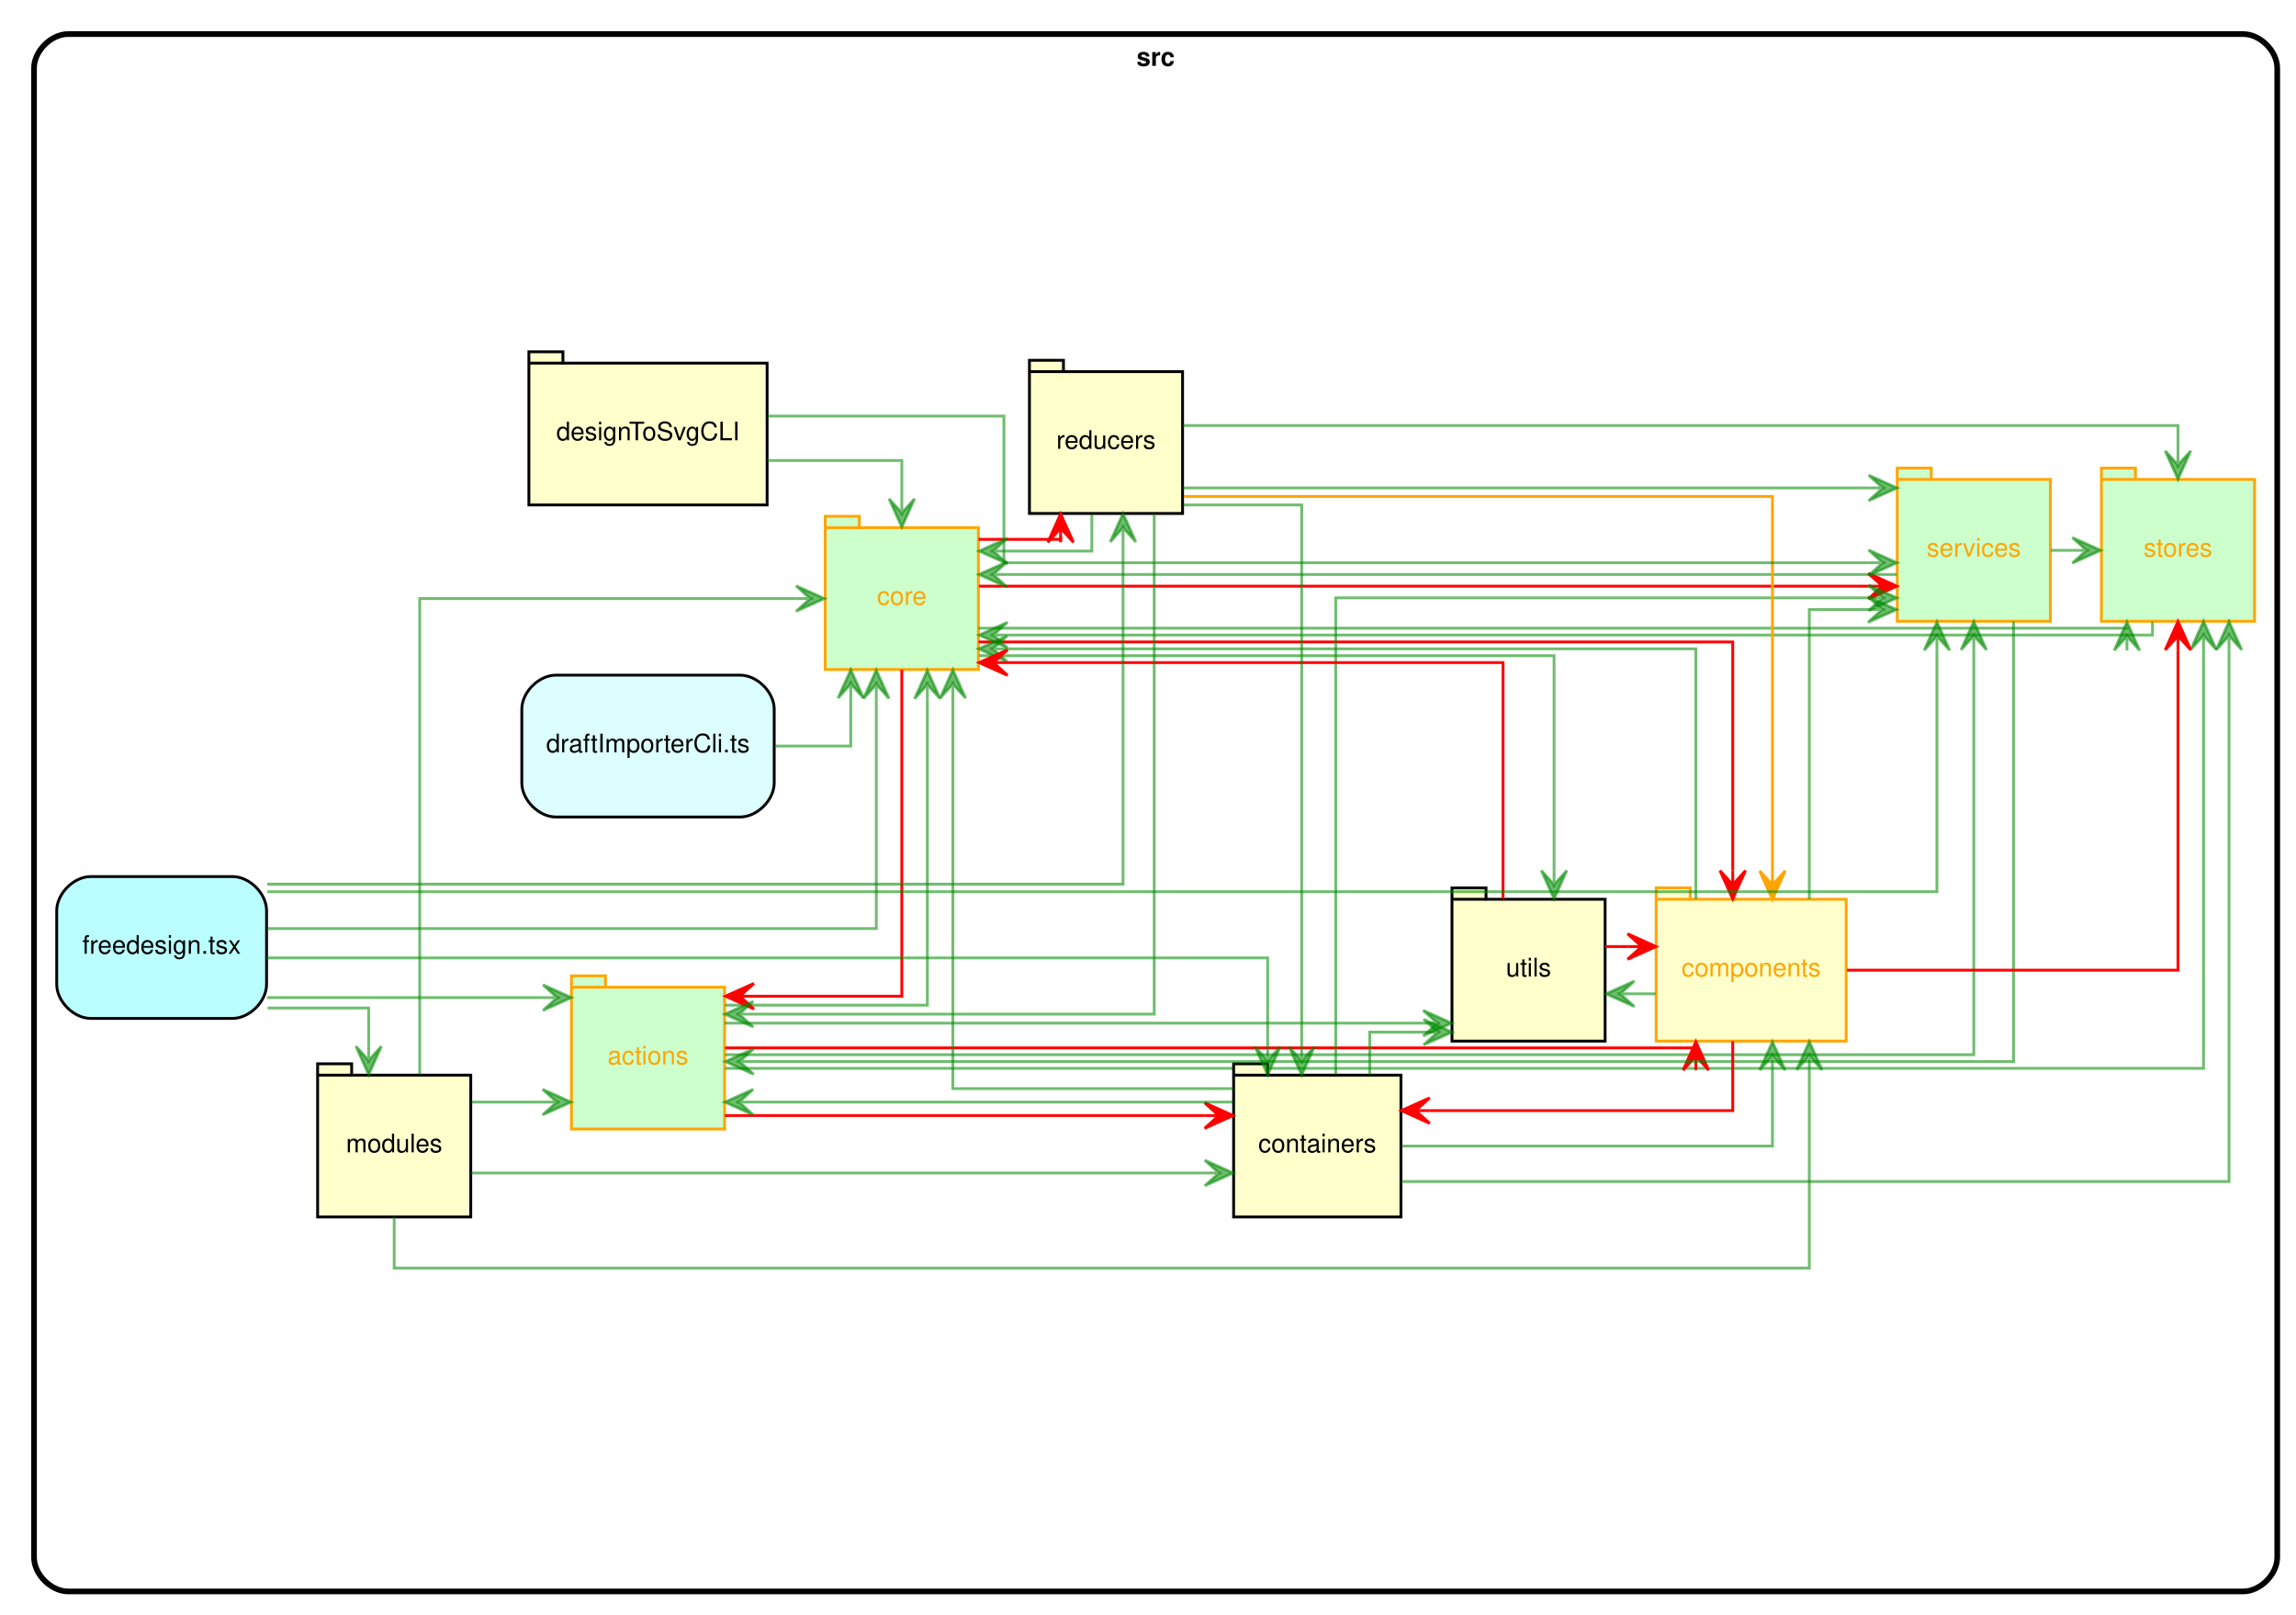
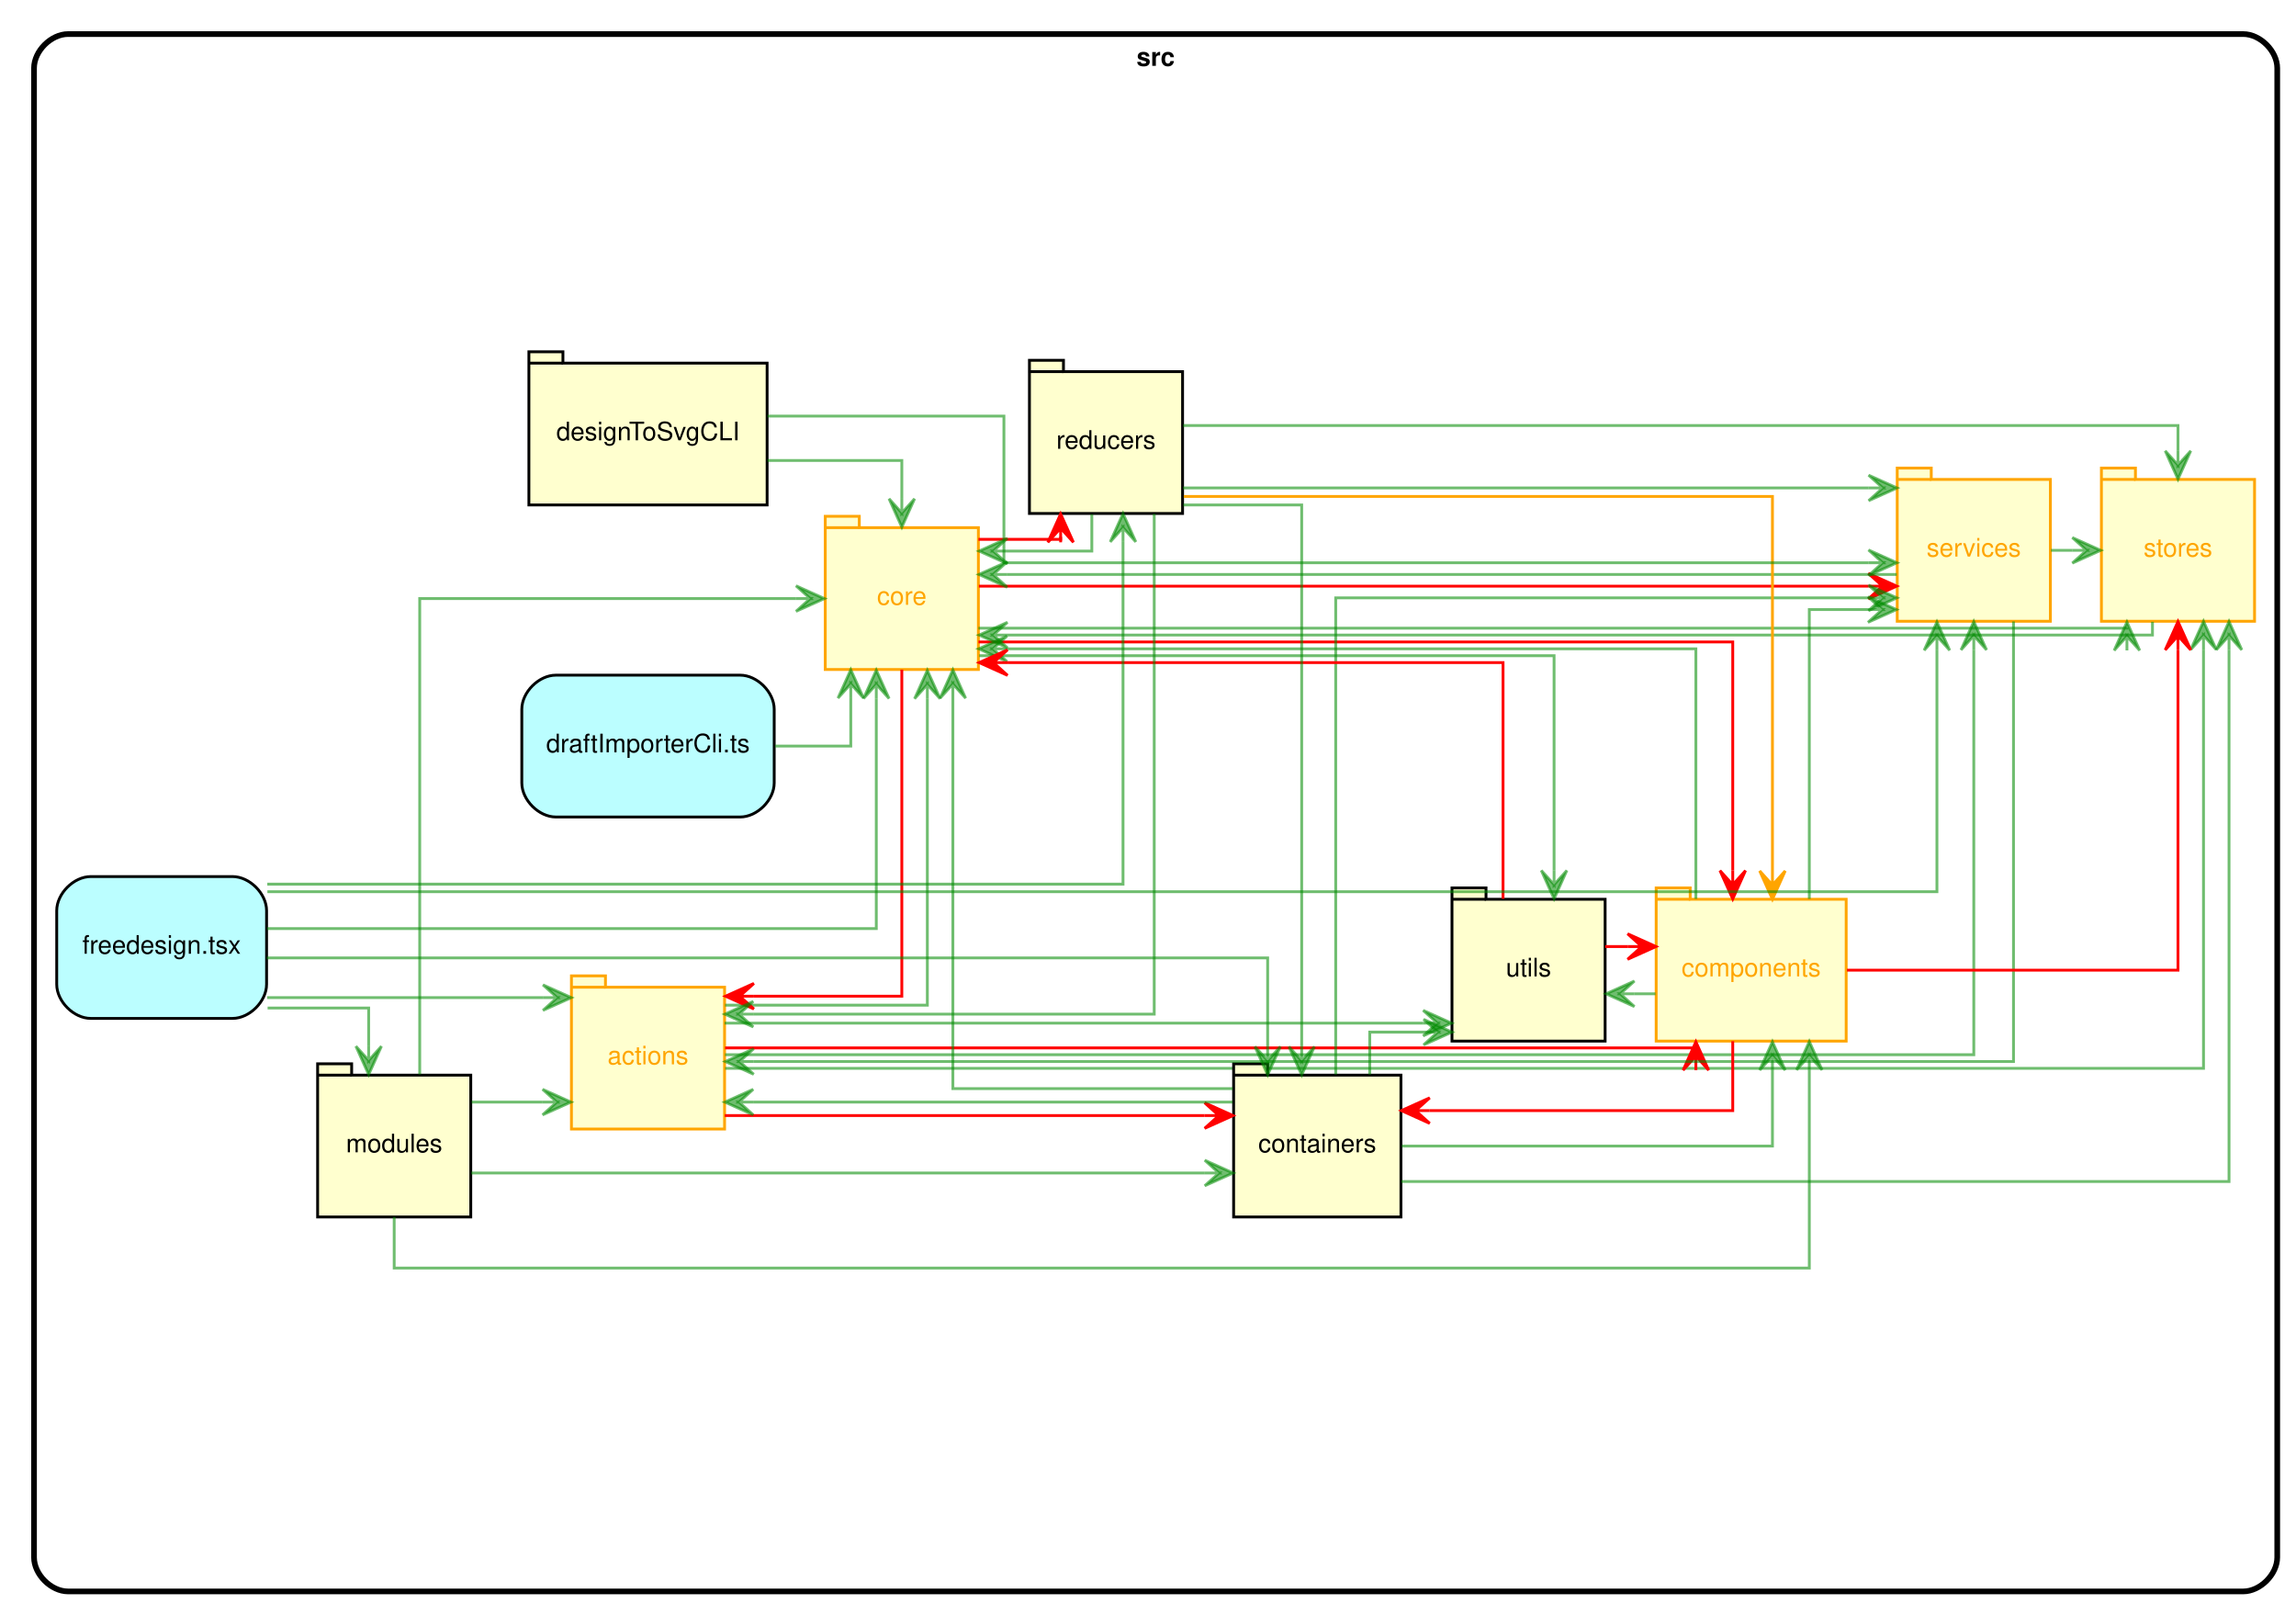
<svg xmlns="http://www.w3.org/2000/svg" xmlns:xlink="http://www.w3.org/1999/xlink" width="421pt" height="296pt" viewBox="0.00 0.00 421.00 295.99">
  <g id="graph0" class="graph" transform="scale(0.52 0.52) rotate(0) translate(4 569)">
    <polygon fill="white" stroke="transparent" points="-4,4 -4,-569 811,-569 811,4 -4,4" />
    <g id="clust1" class="cluster">
      <path fill="transparent" stroke="black" stroke-width="2" d="M20,-8C20,-8 787,-8 787,-8 793,-8 799,-14 799,-20 799,-20 799,-545 799,-545 799,-551 793,-557 787,-557 787,-557 20,-557 20,-557 14,-557 8,-551 8,-545 8,-545 8,-20 8,-20 8,-14 14,-8 20,-8" />
      <text text-anchor="middle" x="403.5" y="-545.8" font-family="Helvetica,sans-Serif" font-weight="bold" font-size="9.00">src</text>
    </g>
    <g id="node1" class="node">
      <g id="a_node1">
        <a xlink:href="src/actions" xlink:title="no-orphans">
-           <polygon fill="#ccffcc" stroke="orange" points="251.5,-221 209.5,-221 209.5,-225 197.5,-225 197.5,-171 251.5,-171 251.5,-221" />
+           <polygon fill="#ffffcf" stroke="orange" points="251.5,-221 209.5,-221 209.5,-225 197.5,-225 197.5,-171 251.5,-171 251.5,-221" />
          <polyline fill="none" stroke="orange" points="197.5,-221 209.5,-221 " />
          <text text-anchor="middle" x="224.5" y="-193.8" font-family="Helvetica,sans-Serif" font-size="9.00" fill="orange">actions</text>
        </a>
      </g>
    </g>
    <g id="node2" class="node">
      <g id="a_node2">
        <a xlink:href="src/core" xlink:title="no-orphans">
-           <polygon fill="#ccffcc" stroke="orange" points="341,-383 299,-383 299,-387 287,-387 287,-333 341,-333 341,-383" />
+           <polygon fill="#ffffcf" stroke="orange" points="341,-383 299,-383 299,-387 287,-387 287,-333 341,-333 341,-383" />
          <polyline fill="none" stroke="orange" points="287,-383 299,-383 " />
          <text text-anchor="middle" x="314" y="-355.8" font-family="Helvetica,sans-Serif" font-size="9.00" fill="orange">core</text>
        </a>
      </g>
    </g>
    <g id="edge1" class="edge">
      <path fill="none" stroke="#008b00" stroke-opacity="0.565" d="M251.68,-214.67C280.83,-214.67 323,-214.67 323,-214.67 323,-214.67 323,-322.7 323,-322.7" />
      <polygon fill="#008b00" fill-opacity="0.565" stroke="#008b00" stroke-opacity="0.565" points="323,-332.7 318.5,-322.7 323,-327.7 323,-322.7 323,-322.7 323,-322.7 323,-327.7 327.5,-322.7 323,-332.7 323,-332.7" />
    </g>
    <g id="node3" class="node">
      <g id="a_node3">
        <a xlink:href="src/services" xlink:title="no-orphans">
-           <polygon fill="#ccffcc" stroke="orange" points="719,-400 677,-400 677,-404 665,-404 665,-350 719,-350 719,-400" />
+           <polygon fill="#ffffcf" stroke="orange" points="719,-400 677,-400 677,-404 665,-404 665,-350 719,-350 719,-400" />
          <polyline fill="none" stroke="orange" points="665,-400 677,-400 " />
          <text text-anchor="middle" x="692" y="-372.8" font-family="Helvetica,sans-Serif" font-size="9.00" fill="orange">services</text>
        </a>
      </g>
    </g>
    <g id="edge2" class="edge">
      <path fill="none" stroke="#008b00" stroke-opacity="0.565" d="M251.66,-197.2C351.43,-197.2 692,-197.2 692,-197.2 692,-197.2 692,-339.9 692,-339.9" />
      <polygon fill="#008b00" fill-opacity="0.565" stroke="#008b00" stroke-opacity="0.565" points="692,-349.9 687.5,-339.9 692,-344.9 692,-339.9 692,-339.9 692,-339.9 692,-344.9 696.5,-339.9 692,-349.9 692,-349.9" />
    </g>
    <g id="node4" class="node">
      <g id="a_node4">
        <a xlink:href="src/stores" xlink:title="no-orphans">
-           <polygon fill="#ccffcc" stroke="orange" points="791,-400 749,-400 749,-404 737,-404 737,-350 791,-350 791,-400" />
+           <polygon fill="#ffffcf" stroke="orange" points="791,-400 749,-400 749,-404 737,-404 737,-350 791,-350 791,-400" />
          <polyline fill="none" stroke="orange" points="737,-400 749,-400 " />
          <text text-anchor="middle" x="764" y="-372.8" font-family="Helvetica,sans-Serif" font-size="9.00" fill="orange">stores</text>
        </a>
      </g>
    </g>
    <g id="edge3" class="edge">
      <path fill="none" stroke="#008b00" stroke-opacity="0.565" d="M251.7,-192.4C362.38,-192.4 773,-192.4 773,-192.4 773,-192.4 773,-339.99 773,-339.99" />
      <polygon fill="#008b00" fill-opacity="0.565" stroke="#008b00" stroke-opacity="0.565" points="773,-349.99 768.5,-339.99 773,-344.99 773,-339.99 773,-339.99 773,-339.99 773,-344.99 777.5,-339.99 773,-349.99 773,-349.99" />
    </g>
    <g id="node5" class="node">
      <g id="a_node5">
        <a xlink:href="src/components" xlink:title="no-orphans">
-           <polygon fill="#ffffcc" stroke="orange" points="647,-252 592,-252 592,-256 580,-256 580,-202 647,-202 647,-252" />
+           <polygon fill="#ffffcf" stroke="orange" points="647,-252 592,-252 592,-256 580,-256 580,-202 647,-202 647,-252" />
          <polyline fill="none" stroke="orange" points="580,-252 592,-252 " />
          <text text-anchor="middle" x="613.5" y="-224.8" font-family="Helvetica,sans-Serif" font-size="9.00" fill="orange">components</text>
        </a>
      </g>
    </g>
    <g id="edge4" class="edge">
      <g id="a_edge4">
        <a xlink:title="access-forbidden">
          <path fill="none" stroke="red" d="M251.67,-199.6C337,-199.6 594,-199.6 594,-199.6 594,-199.6 594,-199.82 594,-199.82" />
          <polygon fill="red" stroke="red" points="594,-201.75 589.5,-191.75 594,-196.75 594,-191.75 594,-191.75 594,-191.75 594,-196.75 598.5,-191.75 594,-201.75 594,-201.75" />
        </a>
      </g>
-       <text text-anchor="middle" x="387.44" y="-192.4" font-family="Helvetica,sans-Serif" font-size="9.00" fill="transparent" />
+       <text text-anchor="middle" x="387.44" y="-192.4" font-family="Helvetica,sans-Serif" font-size="9.00" fill="transparent">access-forbidden</text>
    </g>
    <g id="node6" class="node">
      <g id="a_node6">
        <a xlink:href="src/containers" xlink:title="containers">
-           <polygon fill="#ffffcc" stroke="black" points="490,-190 443,-190 443,-194 431,-194 431,-140 490,-140 490,-190" />
+           <polygon fill="#ffffcf" stroke="black" points="490,-190 443,-190 443,-194 431,-194 431,-140 490,-140 490,-190" />
          <polyline fill="none" stroke="black" points="431,-190 443,-190 " />
          <text text-anchor="middle" x="460.5" y="-162.8" font-family="Helvetica,sans-Serif" font-size="9.00">containers</text>
        </a>
      </g>
    </g>
    <g id="edge5" class="edge">
      <g id="a_edge5">
        <a xlink:title="access-forbidden">
          <path fill="none" stroke="red" d="M251.57,-175.75C251.57,-175.75 420.79,-175.75 420.79,-175.75" />
          <polygon fill="red" stroke="red" points="430.79,-175.75 420.79,-180.25 425.79,-175.75 420.79,-175.75 420.79,-175.75 420.79,-175.75 425.79,-175.75 420.79,-171.25 430.79,-175.75 430.79,-175.75" />
        </a>
      </g>
-       <text text-anchor="middle" x="300.68" y="-168.55" font-family="Helvetica,sans-Serif" font-size="9.00" fill="transparent" />
+       <text text-anchor="middle" x="300.68" y="-168.55" font-family="Helvetica,sans-Serif" font-size="9.00" fill="transparent">access-forbidden</text>
    </g>
    <g id="node7" class="node">
      <g id="a_node7">
        <a xlink:href="src/utils" xlink:title="utils">
-           <polygon fill="#ffffcc" stroke="black" points="562,-252 520,-252 520,-256 508,-256 508,-202 562,-202 562,-252" />
+           <polygon fill="#ffffcf" stroke="black" points="562,-252 520,-252 520,-256 508,-256 508,-202 562,-202 562,-252" />
          <polyline fill="none" stroke="black" points="508,-252 520,-252 " />
          <text text-anchor="middle" x="535" y="-224.8" font-family="Helvetica,sans-Serif" font-size="9.00">utils</text>
        </a>
      </g>
    </g>
    <g id="edge6" class="edge">
      <path fill="none" stroke="#008b00" stroke-opacity="0.565" d="M251.51,-208.33C251.51,-208.33 497.83,-208.33 497.83,-208.33" />
      <polygon fill="#008b00" fill-opacity="0.565" stroke="#008b00" stroke-opacity="0.565" points="507.83,-208.33 497.83,-212.83 502.83,-208.33 497.83,-208.33 497.83,-208.33 497.83,-208.33 502.83,-208.33 497.83,-203.83 507.83,-208.33 507.83,-208.33" />
    </g>
    <g id="edge21" class="edge">
      <g id="a_edge21">
        <a xlink:title="access-forbidden">
          <path fill="none" stroke="red" d="M314,-332.94C314,-292.62 314,-217.83 314,-217.83 314,-217.83 261.84,-217.83 261.84,-217.83" />
          <polygon fill="red" stroke="red" points="251.84,-217.83 261.84,-213.33 256.84,-217.83 261.84,-217.83 261.84,-217.83 261.84,-217.83 256.84,-217.83 261.84,-222.33 251.84,-217.83 251.84,-217.83" />
        </a>
      </g>
-       <text text-anchor="middle" x="278.5" y="-242.11" font-family="Helvetica,sans-Serif" font-size="9.00" fill="transparent" />
+       <text text-anchor="middle" x="278.5" y="-242.11" font-family="Helvetica,sans-Serif" font-size="9.00" fill="transparent">access-forbidden</text>
    </g>
    <g id="edge18" class="edge">
      <g id="a_edge18">
        <a xlink:title="access-forbidden">
          <path fill="none" stroke="red" d="M341.18,-362.38C341.18,-362.38 654.81,-362.38 654.81,-362.38" />
          <polygon fill="red" stroke="red" points="664.81,-362.38 654.81,-366.88 659.81,-362.38 654.81,-362.38 654.81,-362.38 654.81,-362.38 659.81,-362.38 654.81,-357.88 664.81,-362.38 664.81,-362.38" />
        </a>
      </g>
-       <text text-anchor="middle" x="462.5" y="-355.18" font-family="Helvetica,sans-Serif" font-size="9.00" fill="transparent" />
+       <text text-anchor="middle" x="462.5" y="-355.18" font-family="Helvetica,sans-Serif" font-size="9.00" fill="transparent">access-forbidden</text>
    </g>
    <g id="edge22" class="edge">
      <path fill="none" stroke="#008b00" stroke-opacity="0.565" d="M341.02,-347.57C435.6,-347.57 746,-347.57 746,-347.57 746,-347.57 746,-347.79 746,-347.79" />
      <polygon fill="#008b00" fill-opacity="0.565" stroke="#008b00" stroke-opacity="0.565" points="746,-349.72 741.5,-339.72 746,-344.72 746,-339.72 746,-339.72 746,-339.72 746,-344.72 750.5,-339.72 746,-349.72 746,-349.72" />
    </g>
    <g id="edge20" class="edge">
      <g id="a_edge20">
        <a xlink:title="access-forbidden">
          <path fill="none" stroke="red" d="M341.04,-342.71C413.57,-342.71 607,-342.71 607,-342.71 607,-342.71 607,-262.11 607,-262.11" />
          <polygon fill="red" stroke="red" points="607,-252.11 611.5,-262.11 607,-257.11 607,-262.11 607,-262.11 607,-262.11 607,-257.11 602.5,-262.11 607,-252.11 607,-252.11" />
        </a>
      </g>
-       <text text-anchor="middle" x="549.82" y="-335.51" font-family="Helvetica,sans-Serif" font-size="9.00" fill="transparent" />
+       <text text-anchor="middle" x="549.82" y="-335.51" font-family="Helvetica,sans-Serif" font-size="9.00" fill="transparent">access-forbidden</text>
    </g>
    <g id="edge19" class="edge">
      <path fill="none" stroke="#008b00" stroke-opacity="0.565" d="M341.29,-337.86C402.21,-337.86 544,-337.86 544,-337.86 544,-337.86 544,-262.16 544,-262.16" />
      <polygon fill="#008b00" fill-opacity="0.565" stroke="#008b00" stroke-opacity="0.565" points="544,-252.16 548.5,-262.16 544,-257.16 544,-262.16 544,-262.16 544,-262.16 544,-257.16 539.5,-262.16 544,-252.16 544,-252.16" />
    </g>
    <g id="node8" class="node">
      <g id="a_node8">
        <a xlink:href="src/reducers" xlink:title="reducers">
-           <polygon fill="#ffffcc" stroke="black" points="413,-438 371,-438 371,-442 359,-442 359,-388 413,-388 413,-438" />
+           <polygon fill="#ffffcf" stroke="black" points="413,-438 371,-438 371,-442 359,-442 359,-388 413,-388 413,-438" />
          <polyline fill="none" stroke="black" points="359,-438 371,-438 " />
          <text text-anchor="middle" x="386" y="-410.8" font-family="Helvetica,sans-Serif" font-size="9.00">reducers</text>
        </a>
      </g>
    </g>
    <g id="edge23" class="edge">
      <g id="a_edge23">
        <a xlink:title="access-forbidden">
          <path fill="none" stroke="red" d="M341.02,-378.88C355.34,-378.88 370,-378.88 370,-378.88 370,-378.88 370,-379.77 370,-379.77" />
          <polygon fill="red" stroke="red" points="370,-387.84 365.5,-377.84 370,-382.84 370,-377.84 370,-377.84 370,-377.84 370,-382.84 374.5,-377.84 370,-387.84 370,-387.84" />
        </a>
      </g>
-       <text text-anchor="middle" x="391.46" y="-371.68" font-family="Helvetica,sans-Serif" font-size="9.00" fill="transparent" />
+       <text text-anchor="middle" x="391.46" y="-371.68" font-family="Helvetica,sans-Serif" font-size="9.00" fill="transparent">access-forbidden</text>
    </g>
    <g id="edge43" class="edge">
      <path fill="none" stroke="#008b00" stroke-opacity="0.565" d="M706,-349.94C706,-300.43 706,-194.8 706,-194.8 706,-194.8 261.77,-194.8 261.77,-194.8" />
      <polygon fill="#008b00" fill-opacity="0.565" stroke="#008b00" stroke-opacity="0.565" points="251.77,-194.8 261.77,-190.3 256.77,-194.8 261.77,-194.8 261.77,-194.8 261.77,-194.8 256.77,-194.8 261.77,-199.3 251.77,-194.8 251.77,-194.8" />
    </g>
    <g id="edge44" class="edge">
      <path fill="none" stroke="#008b00" stroke-opacity="0.565" d="M664.82,-366.5C664.82,-366.5 351.19,-366.5 351.19,-366.5" />
      <polygon fill="#008b00" fill-opacity="0.565" stroke="#008b00" stroke-opacity="0.565" points="341.19,-366.5 351.19,-362 346.19,-366.5 351.19,-366.5 351.19,-366.5 351.19,-366.5 346.19,-366.5 351.19,-371 341.19,-366.5 341.19,-366.5" />
    </g>
    <g id="edge45" class="edge">
      <path fill="none" stroke="#008b00" stroke-opacity="0.565" d="M719.22,-375C719.22,-375 726.74,-375 726.74,-375" />
      <polygon fill="#008b00" fill-opacity="0.565" stroke="#008b00" stroke-opacity="0.565" points="736.74,-375 726.74,-379.5 731.74,-375 726.74,-375 726.74,-375 726.74,-375 731.74,-375 726.74,-370.5 736.74,-375 736.74,-375" />
    </g>
    <g id="edge46" class="edge">
      <path fill="none" stroke="#008b00" stroke-opacity="0.565" d="M755,-349.81C755,-347.01 755,-345.14 755,-345.14 755,-345.14 351.25,-345.14 351.25,-345.14" />
      <polygon fill="#008b00" fill-opacity="0.565" stroke="#008b00" stroke-opacity="0.565" points="341.25,-345.14 351.25,-340.64 346.25,-345.14 351.25,-345.14 351.25,-345.14 351.25,-345.14 346.25,-345.14 351.25,-349.64 341.25,-345.14 341.25,-345.14" />
    </g>
    <g id="edge7" class="edge">
      <path fill="none" stroke="#008b00" stroke-opacity="0.565" d="M594,-252.14C594,-285.52 594,-340.29 594,-340.29 594,-340.29 351.1,-340.29 351.1,-340.29" />
      <polygon fill="#008b00" fill-opacity="0.565" stroke="#008b00" stroke-opacity="0.565" points="341.1,-340.29 351.1,-335.79 346.1,-340.29 351.1,-340.29 351.1,-340.29 351.1,-340.29 346.1,-340.29 351.1,-344.79 341.1,-340.29 341.1,-340.29" />
    </g>
    <g id="edge11" class="edge">
      <path fill="none" stroke="#008b00" stroke-opacity="0.565" d="M634,-252.12C634,-289.16 634,-354.12 634,-354.12 634,-354.12 654.7,-354.12 654.7,-354.12" />
      <polygon fill="#008b00" fill-opacity="0.565" stroke="#008b00" stroke-opacity="0.565" points="664.7,-354.12 654.7,-358.63 659.7,-354.13 654.7,-354.13 654.7,-354.13 654.7,-354.13 659.7,-354.13 654.7,-349.63 664.7,-354.12 664.7,-354.12" />
    </g>
    <g id="edge9" class="edge">
      <g id="a_edge9">
        <a xlink:title="access-forbidden">
          <path fill="none" stroke="red" d="M647.28,-227C691.65,-227 764,-227 764,-227 764,-227 764,-339.89 764,-339.89" />
          <polygon fill="red" stroke="red" points="764,-349.89 759.5,-339.89 764,-344.89 764,-339.89 764,-339.89 764,-339.89 764,-344.89 768.5,-339.89 764,-349.89 764,-349.89" />
        </a>
      </g>
-       <text text-anchor="middle" x="726.58" y="-219.8" font-family="Helvetica,sans-Serif" font-size="9.00" fill="transparent" />
+       <text text-anchor="middle" x="726.58" y="-219.8" font-family="Helvetica,sans-Serif" font-size="9.00" fill="transparent">access-forbidden</text>
    </g>
    <g id="edge10" class="edge">
      <g id="a_edge10">
        <a xlink:title="access-forbidden">
          <path fill="none" stroke="red" d="M607,-201.96C607,-189.68 607,-177.5 607,-177.5 607,-177.5 500.15,-177.5 500.15,-177.5" />
          <polygon fill="red" stroke="red" points="490.15,-177.5 500.15,-173 495.15,-177.5 500.15,-177.5 500.15,-177.5 500.15,-177.5 495.15,-177.5 500.15,-182 490.15,-177.5 490.15,-177.5" />
        </a>
      </g>
-       <text text-anchor="middle" x="530.3" y="-170.3" font-family="Helvetica,sans-Serif" font-size="9.00" fill="transparent" />
+       <text text-anchor="middle" x="530.3" y="-170.3" font-family="Helvetica,sans-Serif" font-size="9.00" fill="transparent">access-forbidden</text>
    </g>
    <g id="edge8" class="edge">
      <path fill="none" stroke="#008b00" stroke-opacity="0.565" d="M579.75,-218.67C579.75,-218.67 572.33,-218.67 572.33,-218.67" />
      <polygon fill="#008b00" fill-opacity="0.565" stroke="#008b00" stroke-opacity="0.565" points="562.33,-218.67 572.33,-214.17 567.33,-218.67 572.33,-218.67 572.33,-218.67 572.33,-218.67 567.33,-218.67 572.33,-223.17 562.33,-218.67 562.33,-218.67" />
    </g>
    <g id="edge12" class="edge">
      <path fill="none" stroke="#008b00" stroke-opacity="0.565" d="M430.61,-180.5C430.61,-180.5 261.6,-180.5 261.6,-180.5" />
      <polygon fill="#008b00" fill-opacity="0.565" stroke="#008b00" stroke-opacity="0.565" points="251.6,-180.5 261.6,-176 256.6,-180.5 261.6,-180.5 261.6,-180.5 261.6,-180.5 256.6,-180.5 261.6,-185 251.6,-180.5 251.6,-180.5" />
    </g>
    <g id="edge13" class="edge">
      <path fill="none" stroke="#008b00" stroke-opacity="0.565" d="M430.7,-185.25C392.74,-185.25 332,-185.25 332,-185.25 332,-185.25 332,-322.88 332,-322.88" />
      <polygon fill="#008b00" fill-opacity="0.565" stroke="#008b00" stroke-opacity="0.565" points="332,-332.88 327.5,-322.88 332,-327.88 332,-322.88 332,-322.88 332,-322.88 332,-327.88 336.5,-322.88 332,-332.88 332,-332.88" />
    </g>
    <g id="edge14" class="edge">
      <path fill="none" stroke="#008b00" stroke-opacity="0.565" d="M467,-190.26C467,-242.65 467,-358.25 467,-358.25 467,-358.25 654.86,-358.25 654.86,-358.25" />
      <polygon fill="#008b00" fill-opacity="0.565" stroke="#008b00" stroke-opacity="0.565" points="664.86,-358.25 654.86,-362.75 659.86,-358.25 654.86,-358.25 654.86,-358.25 654.86,-358.25 659.86,-358.25 654.86,-353.75 664.86,-358.25 664.86,-358.25" />
    </g>
    <g id="edge15" class="edge">
      <path fill="none" stroke="#008b00" stroke-opacity="0.565" d="M490.17,-152.5C569.76,-152.5 782,-152.5 782,-152.5 782,-152.5 782,-339.91 782,-339.91" />
      <polygon fill="#008b00" fill-opacity="0.565" stroke="#008b00" stroke-opacity="0.565" points="782,-349.91 777.5,-339.91 782,-344.91 782,-339.91 782,-339.91 782,-339.91 782,-344.91 786.5,-339.91 782,-349.91 782,-349.91" />
    </g>
    <g id="edge16" class="edge">
      <path fill="none" stroke="#008b00" stroke-opacity="0.565" d="M490.31,-165C536.73,-165 621,-165 621,-165 621,-165 621,-191.78 621,-191.78" />
      <polygon fill="#008b00" fill-opacity="0.565" stroke="#008b00" stroke-opacity="0.565" points="621,-201.78 616.5,-191.78 621,-196.78 621,-191.78 621,-191.78 621,-191.78 621,-196.78 625.5,-191.78 621,-201.78 621,-201.78" />
    </g>
    <g id="edge17" class="edge">
      <path fill="none" stroke="#008b00" stroke-opacity="0.565" d="M479,-190.21C479,-198.28 479,-205.17 479,-205.17 479,-205.17 497.98,-205.17 497.98,-205.17" />
      <polygon fill="#008b00" fill-opacity="0.565" stroke="#008b00" stroke-opacity="0.565" points="507.98,-205.17 497.98,-209.67 502.98,-205.17 497.98,-205.17 497.98,-205.17 497.98,-205.17 502.98,-205.17 497.98,-200.67 507.98,-205.17 507.98,-205.17" />
    </g>
    <g id="edge47" class="edge">
      <g id="a_edge47">
        <a xlink:title="access-forbidden">
          <path fill="none" stroke="red" d="M526,-252.15C526,-284.18 526,-335.43 526,-335.43 526,-335.43 351.28,-335.43 351.28,-335.43" />
          <polygon fill="red" stroke="red" points="341.28,-335.43 351.28,-330.93 346.28,-335.43 351.28,-335.43 351.28,-335.43 351.28,-335.43 346.28,-335.43 351.28,-339.93 341.28,-335.43 341.28,-335.43" />
        </a>
      </g>
-       <text text-anchor="middle" x="444.78" y="-328.23" font-family="Helvetica,sans-Serif" font-size="9.00" fill="transparent" />
+       <text text-anchor="middle" x="444.78" y="-328.23" font-family="Helvetica,sans-Serif" font-size="9.00" fill="transparent">access-forbidden</text>
    </g>
    <g id="edge48" class="edge">
      <g id="a_edge48">
        <a xlink:title="access-forbidden">
          <path fill="none" stroke="red" d="M562.02,-235.33C562.02,-235.33 569.92,-235.33 569.92,-235.33" />
          <polygon fill="red" stroke="red" points="579.92,-235.33 569.92,-239.83 574.92,-235.33 569.92,-235.33 569.92,-235.33 569.92,-235.33 574.92,-235.33 569.92,-230.83 579.92,-235.33 579.92,-235.33" />
        </a>
      </g>
-       <text text-anchor="middle" x="530.47" y="-228.13" font-family="Helvetica,sans-Serif" font-size="9.00" fill="transparent" />
+       <text text-anchor="middle" x="530.47" y="-228.13" font-family="Helvetica,sans-Serif" font-size="9.00" fill="transparent">access-forbidden</text>
    </g>
    <g id="edge37" class="edge">
      <path fill="none" stroke="#008b00" stroke-opacity="0.565" d="M403,-387.89C403,-333.87 403,-211.5 403,-211.5 403,-211.5 261.61,-211.5 261.61,-211.5" />
      <polygon fill="#008b00" fill-opacity="0.565" stroke="#008b00" stroke-opacity="0.565" points="251.61,-211.5 261.61,-207 256.61,-211.5 261.61,-211.5 261.61,-211.5 261.61,-211.5 256.61,-211.5 261.61,-216 251.61,-211.5 251.61,-211.5" />
    </g>
    <g id="edge38" class="edge">
      <path fill="none" stroke="#008b00" stroke-opacity="0.565" d="M381,-387.7C381,-380.59 381,-374.75 381,-374.75 381,-374.75 351.25,-374.75 351.25,-374.75" />
      <polygon fill="#008b00" fill-opacity="0.565" stroke="#008b00" stroke-opacity="0.565" points="341.25,-374.75 351.25,-370.25 346.25,-374.75 351.25,-374.75 351.25,-374.75 351.25,-374.75 346.25,-374.75 351.25,-379.25 341.25,-374.75 341.25,-374.75" />
    </g>
    <g id="edge39" class="edge">
      <path fill="none" stroke="#008b00" stroke-opacity="0.565" d="M413.16,-397C413.16,-397 654.91,-397 654.91,-397" />
      <polygon fill="#008b00" fill-opacity="0.565" stroke="#008b00" stroke-opacity="0.565" points="664.91,-397 654.91,-401.5 659.91,-397 654.91,-397 654.91,-397 654.91,-397 659.91,-397 654.91,-392.5 664.91,-397 664.91,-397" />
    </g>
    <g id="edge42" class="edge">
      <path fill="none" stroke="#008b00" stroke-opacity="0.565" d="M413.18,-419C499.86,-419 764,-419 764,-419 764,-419 764,-410.08 764,-410.08" />
      <polygon fill="#008b00" fill-opacity="0.565" stroke="#008b00" stroke-opacity="0.565" points="764,-400.08 768.5,-410.08 764,-405.08 764,-410.08 764,-410.08 764,-410.08 764,-405.08 759.5,-410.08 764,-400.08 764,-400.08" />
    </g>
    <g id="edge40" class="edge">
      <g id="a_edge40">
        <a xlink:title="not-in-allowed">
          <path fill="none" stroke="orange" d="M413.42,-394C475.41,-394 621,-394 621,-394 621,-394 621,-262 621,-262" />
          <polygon fill="orange" stroke="orange" points="621,-252 625.5,-262 621,-257 621,-262 621,-262 621,-262 621,-257 616.5,-262 621,-252 621,-252" />
        </a>
      </g>
+       <text text-anchor="middle" x="553.71" y="-386.8" font-family="Helvetica,sans-Serif" font-size="9.00" fill="transparent">not-in-allowed</text>
    </g>
    <g id="edge41" class="edge">
      <path fill="none" stroke="#008b00" stroke-opacity="0.565" d="M413.27,-391C432.56,-391 455,-391 455,-391 455,-391 455,-200.05 455,-200.05" />
      <polygon fill="#008b00" fill-opacity="0.565" stroke="#008b00" stroke-opacity="0.565" points="455,-190.05 459.5,-200.05 455,-195.05 455,-200.05 455,-200.05 455,-200.05 455,-195.05 450.5,-200.05 455,-190.05 455,-190.05" />
    </g>
    <g id="node9" class="node">
      <g id="a_node9">
        <a xlink:href="src/designToSvgCLI" xlink:title="designToSvgCLI">
-           <polygon fill="#ffffcc" stroke="black" points="266.5,-441 194.5,-441 194.5,-445 182.5,-445 182.5,-391 266.5,-391 266.5,-441" />
+           <polygon fill="#ffffcf" stroke="black" points="266.5,-441 194.5,-441 194.5,-445 182.5,-445 182.5,-391 266.5,-391 266.5,-441" />
          <polyline fill="none" stroke="black" points="182.5,-441 194.5,-441 " />
          <text text-anchor="middle" x="224.5" y="-413.8" font-family="Helvetica,sans-Serif" font-size="9.00">designToSvgCLI</text>
        </a>
      </g>
    </g>
    <g id="edge24" class="edge">
      <path fill="none" stroke="#008b00" stroke-opacity="0.565" d="M266.63,-406.67C289.84,-406.67 314,-406.67 314,-406.67 314,-406.67 314,-393.19 314,-393.19" />
      <polygon fill="#008b00" fill-opacity="0.565" stroke="#008b00" stroke-opacity="0.565" points="314,-383.19 318.5,-393.19 314,-388.19 314,-393.19 314,-393.19 314,-393.19 314,-388.19 309.5,-393.19 314,-383.19 314,-383.19" />
    </g>
    <g id="edge25" class="edge">
      <path fill="none" stroke="#008b00" stroke-opacity="0.565" d="M266.64,-422.33C303.1,-422.33 350,-422.33 350,-422.33 350,-422.33 350,-370.62 350,-370.62 350,-370.62 654.88,-370.62 654.88,-370.62" />
      <polygon fill="#008b00" fill-opacity="0.565" stroke="#008b00" stroke-opacity="0.565" points="664.88,-370.62 654.88,-375.13 659.88,-370.63 654.88,-370.63 654.88,-370.63 654.88,-370.63 659.88,-370.63 654.88,-366.13 664.88,-370.62 664.88,-370.62" />
    </g>
    <g id="node10" class="node">
      <g id="a_node10">
        <a xlink:href="src/draftImporterCli.ts" xlink:title="draftImporterCli.ts">
-           <path fill="#ddfeff" stroke="black" d="M257,-331C257,-331 192,-331 192,-331 186,-331 180,-325 180,-319 180,-319 180,-293 180,-293 180,-287 186,-281 192,-281 192,-281 257,-281 257,-281 263,-281 269,-287 269,-293 269,-293 269,-319 269,-319 269,-325 263,-331 257,-331" />
+           <path fill="#bbfeff" stroke="black" d="M257,-331C257,-331 192,-331 192,-331 186,-331 180,-325 180,-319 180,-319 180,-293 180,-293 180,-287 186,-281 192,-281 192,-281 257,-281 257,-281 263,-281 269,-287 269,-293 269,-293 269,-319 269,-319 269,-325 263,-331 257,-331" />
          <text text-anchor="middle" x="224.5" y="-303.8" font-family="Helvetica,sans-Serif" font-size="9.00">draftImporterCli.ts</text>
        </a>
      </g>
    </g>
    <g id="edge26" class="edge">
      <path fill="none" stroke="#008b00" stroke-opacity="0.565" d="M269.38,-306C283.74,-306 296,-306 296,-306 296,-306 296,-322.91 296,-322.91" />
      <polygon fill="#008b00" fill-opacity="0.565" stroke="#008b00" stroke-opacity="0.565" points="296,-332.91 291.5,-322.91 296,-327.91 296,-322.91 296,-322.91 296,-322.91 296,-327.91 300.5,-322.91 296,-332.91 296,-332.91" />
    </g>
    <g id="node11" class="node">
      <g id="a_node11">
        <a xlink:href="src/freedesign.tsx" xlink:title="freedesign.tsx">
          <path fill="#bbfeff" stroke="black" d="M78,-260C78,-260 28,-260 28,-260 22,-260 16,-254 16,-248 16,-248 16,-222 16,-222 16,-216 22,-210 28,-210 28,-210 78,-210 78,-210 84,-210 90,-216 90,-222 90,-222 90,-248 90,-248 90,-254 84,-260 78,-260" />
          <text text-anchor="middle" x="53" y="-232.8" font-family="Helvetica,sans-Serif" font-size="9.00">freedesign.tsx</text>
        </a>
      </g>
    </g>
    <g id="edge27" class="edge">
      <path fill="none" stroke="#008b00" stroke-opacity="0.565" d="M90.21,-217.33C90.21,-217.33 187.46,-217.33 187.46,-217.33" />
      <polygon fill="#008b00" fill-opacity="0.565" stroke="#008b00" stroke-opacity="0.565" points="197.46,-217.33 187.46,-221.83 192.46,-217.33 187.46,-217.33 187.46,-217.33 187.46,-217.33 192.46,-217.33 187.46,-212.83 197.46,-217.33 197.46,-217.33" />
    </g>
    <g id="edge29" class="edge">
      <path fill="none" stroke="#008b00" stroke-opacity="0.565" d="M90.18,-241.67C160.28,-241.67 305,-241.67 305,-241.67 305,-241.67 305,-322.76 305,-322.76" />
      <polygon fill="#008b00" fill-opacity="0.565" stroke="#008b00" stroke-opacity="0.565" points="305,-332.76 300.5,-322.76 305,-327.76 305,-322.76 305,-322.76 305,-322.76 305,-327.76 309.5,-322.76 305,-332.76 305,-332.76" />
    </g>
    <g id="edge32" class="edge">
      <path fill="none" stroke="#008b00" stroke-opacity="0.565" d="M90.28,-254.67C225.05,-254.67 679,-254.67 679,-254.67 679,-254.67 679,-339.77 679,-339.77" />
      <polygon fill="#008b00" fill-opacity="0.565" stroke="#008b00" stroke-opacity="0.565" points="679,-349.77 674.5,-339.77 679,-344.77 679,-339.77 679,-339.77 679,-339.77 679,-344.77 683.5,-339.77 679,-349.77 679,-349.77" />
    </g>
    <g id="edge28" class="edge">
      <path fill="none" stroke="#008b00" stroke-opacity="0.565" d="M90.04,-231.33C187.39,-231.33 443,-231.33 443,-231.33 443,-231.33 443,-200.08 443,-200.08" />
      <polygon fill="#008b00" fill-opacity="0.565" stroke="#008b00" stroke-opacity="0.565" points="443,-190.08 447.5,-200.08 443,-195.08 443,-200.08 443,-200.08 443,-200.08 443,-195.08 438.5,-200.08 443,-190.08 443,-190.08" />
    </g>
    <g id="edge31" class="edge">
      <path fill="none" stroke="#008b00" stroke-opacity="0.565" d="M90.25,-257.33C178.31,-257.33 392,-257.33 392,-257.33 392,-257.33 392,-377.99 392,-377.99" />
      <polygon fill="#008b00" fill-opacity="0.565" stroke="#008b00" stroke-opacity="0.565" points="392,-387.99 387.5,-377.99 392,-382.99 392,-377.99 392,-377.99 392,-377.99 392,-382.99 396.5,-377.99 392,-387.99 392,-387.99" />
    </g>
    <g id="node12" class="node">
      <g id="a_node12">
        <a xlink:href="src/modules" xlink:title="modules">
-           <polygon fill="#ffffcc" stroke="black" points="162,-190 120,-190 120,-194 108,-194 108,-140 162,-140 162,-190" />
+           <polygon fill="#ffffcf" stroke="black" points="162,-190 120,-190 120,-194 108,-194 108,-140 162,-140 162,-190" />
          <polyline fill="none" stroke="black" points="108,-190 120,-190 " />
          <text text-anchor="middle" x="135" y="-162.8" font-family="Helvetica,sans-Serif" font-size="9.00">modules</text>
        </a>
      </g>
    </g>
    <g id="edge30" class="edge">
      <path fill="none" stroke="#008b00" stroke-opacity="0.565" d="M90.36,-213.67C108.32,-213.67 126,-213.67 126,-213.67 126,-213.67 126,-200.19 126,-200.19" />
      <polygon fill="#008b00" fill-opacity="0.565" stroke="#008b00" stroke-opacity="0.565" points="126,-190.19 130.5,-200.19 126,-195.19 126,-200.19 126,-200.19 126,-200.19 126,-195.19 121.5,-200.19 126,-190.19 126,-190.19" />
    </g>
    <g id="edge35" class="edge">
      <path fill="none" stroke="#008b00" stroke-opacity="0.565" d="M162.34,-180.5C162.34,-180.5 187.33,-180.5 187.33,-180.5" />
      <polygon fill="#008b00" fill-opacity="0.565" stroke="#008b00" stroke-opacity="0.565" points="197.33,-180.5 187.33,-185 192.33,-180.5 187.33,-180.5 187.33,-180.5 187.33,-180.5 192.33,-180.5 187.33,-176 197.33,-180.5 197.33,-180.5" />
    </g>
    <g id="edge34" class="edge">
      <path fill="none" stroke="#008b00" stroke-opacity="0.565" d="M144,-190.23C144,-242.55 144,-358 144,-358 144,-358 276.69,-358 276.69,-358" />
      <polygon fill="#008b00" fill-opacity="0.565" stroke="#008b00" stroke-opacity="0.565" points="286.69,-358 276.69,-362.5 281.69,-358 276.69,-358 276.69,-358 276.69,-358 281.69,-358 276.69,-353.5 286.69,-358 286.69,-358" />
    </g>
    <g id="edge33" class="edge">
      <path fill="none" stroke="#008b00" stroke-opacity="0.565" d="M135,-139.99C135,-130.53 135,-122 135,-122 135,-122 634,-122 634,-122 634,-122 634,-191.85 634,-191.85" />
      <polygon fill="#008b00" fill-opacity="0.565" stroke="#008b00" stroke-opacity="0.565" points="634,-201.85 629.5,-191.85 634,-196.85 634,-191.85 634,-191.85 634,-191.85 634,-196.85 638.5,-191.85 634,-201.85 634,-201.85" />
    </g>
    <g id="edge36" class="edge">
      <path fill="none" stroke="#008b00" stroke-opacity="0.565" d="M162.19,-155.5C162.19,-155.5 420.82,-155.5 420.82,-155.5" />
      <polygon fill="#008b00" fill-opacity="0.565" stroke="#008b00" stroke-opacity="0.565" points="430.82,-155.5 420.82,-160 425.82,-155.5 420.82,-155.5 420.82,-155.5 420.82,-155.5 425.82,-155.5 420.82,-151 430.82,-155.5 430.82,-155.5" />
    </g>
  </g>
</svg>
